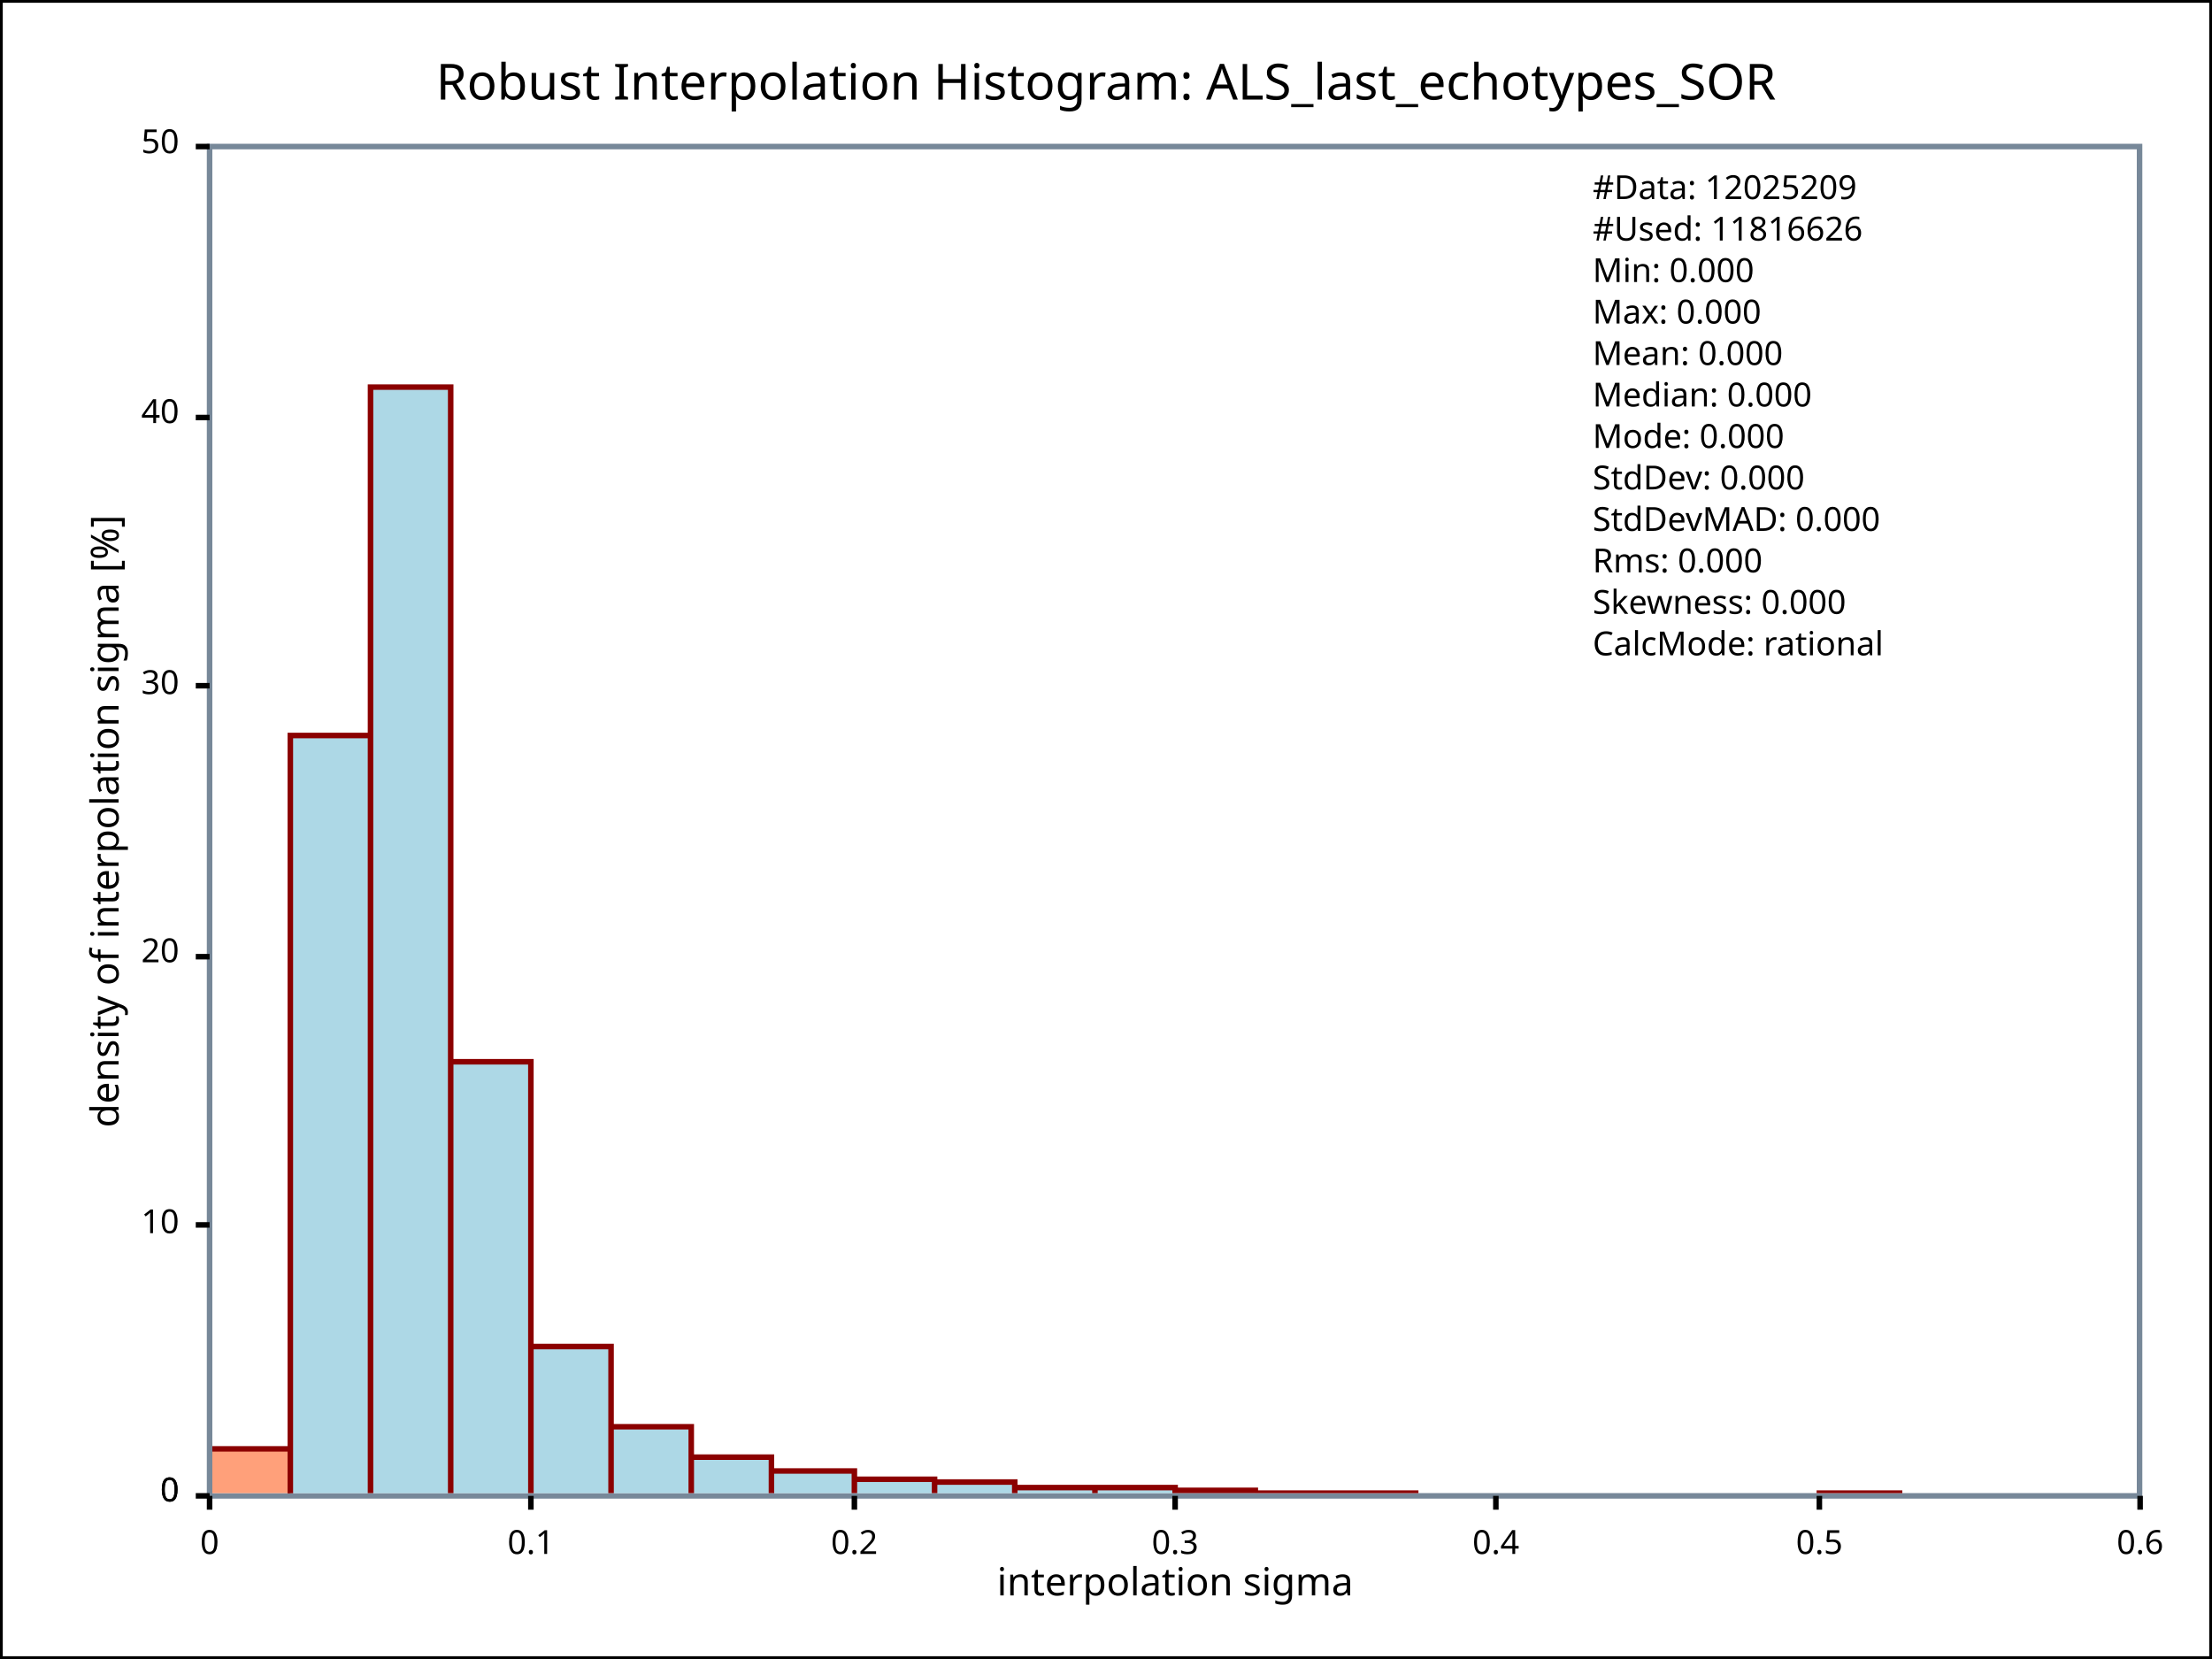
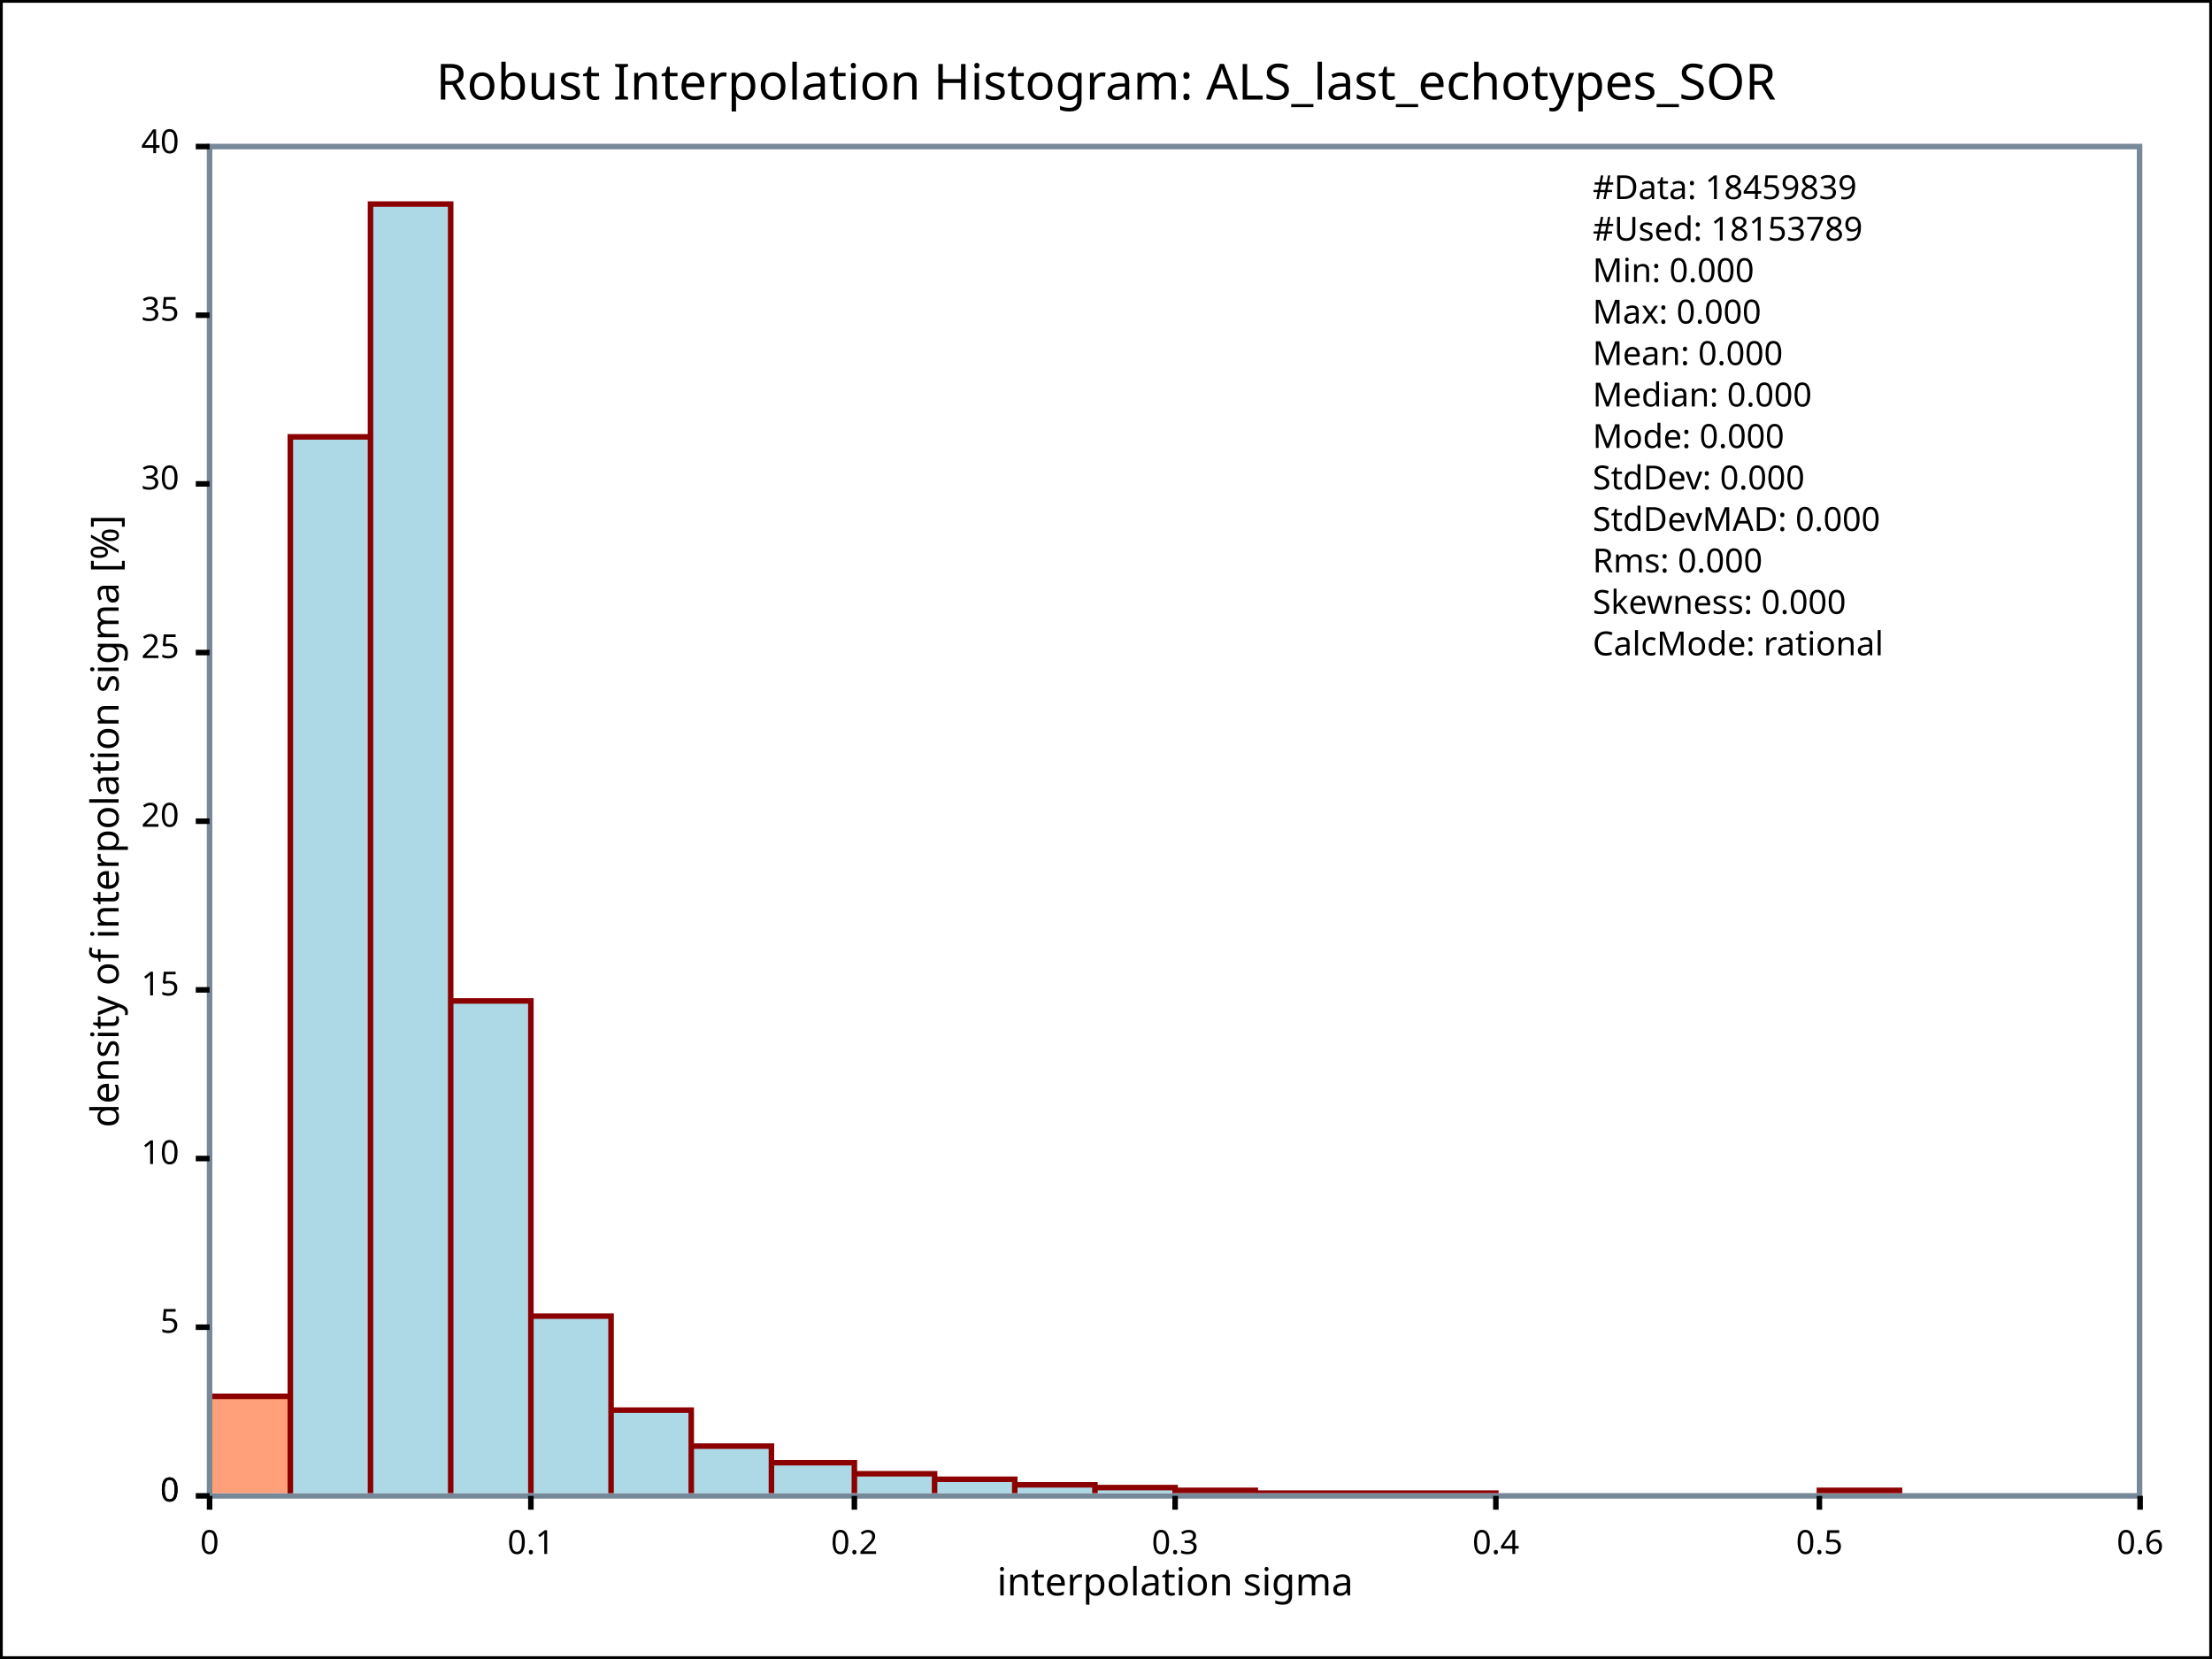
<svg xmlns="http://www.w3.org/2000/svg" width="800" height="600" version="1.1">
  <meta name="copyright" content="Julia Boike Alfred-Wegener-Institut" />
  <meta name="date" content="" />
  <clipPath id="plot_window">
    <rect x="76.8" y="54" width="696" height="486" />
  </clipPath>
  <g id="imageBackground" stroke="rgb(0,0,0)" fill="rgb(255,255,255)" stroke-width="2">
    <rect x="0" y="0" width="800" height="600" />
  </g>
  <g id="plotBackground" stroke="rgb(119,136,153)" fill="rgb(255,255,255)" stroke-width="2">
    <rect x="75.8" y="53" width="698" height="488" />
  </g>
  <g id="yMinorGrid" stroke="rgb(200,220,255)" stroke-width="0.5" />
  <g id="yMajorGrid" stroke="rgb(200,220,255)" stroke-width="1" />
  <g id="xMinorGrid" stroke="rgb(200,220,255)" stroke-width="0.5" />
  <g id="xMajorGrid" stroke="rgb(200,220,255)" stroke-width="1" />
  <g id="yMinorTicks" stroke="rgb(0,0,0)" stroke-width="1">
    <path d="M73.8,541 L75.8,541 " fill="none" />
  </g>
  <g id="xMinorTicks" stroke="rgb(0,0,0)" stroke-width="1" />
  <g id="yMajorTicks" stroke="rgb(0,0,0)" stroke-width="2">
-     <path d="M70.8,541 L75.8,541 M70.8,443 L75.8,443 M70.8,346 L75.8,346 M70.8,248 L75.8,248 M70.8,151 L75.8,151 M70.8,53 L75.8,53 M70.8,541 L75.8,541 " fill="none" />
+     <path d="M70.8,541 L75.8,541 M70.8,480 L75.8,480 M70.8,419 L75.8,419 M70.8,358 L75.8,358 M70.8,297 L75.8,297 M70.8,236 L75.8,236 M70.8,175 L75.8,175 M70.8,114 L75.8,114 M70.8,53 L75.8,53 M70.8,541 L75.8,541 " fill="none" />
  </g>
  <g id="xMajorTicks" stroke="rgb(0,0,0)" stroke-width="2">
    <path d="M75.8,541 L75.8,546 M192,541 L192,546 M309,541 L309,546 M425,541 L425,546 M541,541 L541,546 M658,541 L658,546 M774,541 L774,546 " fill="none" />
  </g>
  <g id="xTicksValues">
    <text x="75.8" y="562" text-anchor="middle" font-size="12" font-family="Lucida Sans Unicode">0</text>
    <text x="192" y="562" text-anchor="middle" font-size="12" font-family="Lucida Sans Unicode">0.1</text>
    <text x="309" y="562" text-anchor="middle" font-size="12" font-family="Lucida Sans Unicode">0.2</text>
    <text x="425" y="562" text-anchor="middle" font-size="12" font-family="Lucida Sans Unicode">0.3</text>
    <text x="541" y="562" text-anchor="middle" font-size="12" font-family="Lucida Sans Unicode">0.4</text>
    <text x="658" y="562" text-anchor="middle" font-size="12" font-family="Lucida Sans Unicode">0.5</text>
    <text x="774" y="562" text-anchor="middle" font-size="12" font-family="Lucida Sans Unicode">0.6</text>
  </g>
  <g id="yTicksValues">
    <text x="64.8" y="543" text-anchor="end" font-size="12" font-family="Lucida Sans Unicode">0</text>
-     <text x="64.8" y="446" text-anchor="end" font-size="12" font-family="Lucida Sans Unicode">10</text>
-     <text x="64.8" y="348" text-anchor="end" font-size="12" font-family="Lucida Sans Unicode">20</text>
-     <text x="64.8" y="251" text-anchor="end" font-size="12" font-family="Lucida Sans Unicode">30</text>
-     <text x="64.8" y="153" text-anchor="end" font-size="12" font-family="Lucida Sans Unicode">40</text>
-     <text x="64.8" y="55.4" text-anchor="end" font-size="12" font-family="Lucida Sans Unicode">50</text>
+     <text x="64.8" y="482" text-anchor="end" font-size="12" font-family="Lucida Sans Unicode">5</text>
+     <text x="64.8" y="421" text-anchor="end" font-size="12" font-family="Lucida Sans Unicode">10</text>
+     <text x="64.8" y="360" text-anchor="end" font-size="12" font-family="Lucida Sans Unicode">15</text>
+     <text x="64.8" y="299" text-anchor="end" font-size="12" font-family="Lucida Sans Unicode">20</text>
+     <text x="64.8" y="238" text-anchor="end" font-size="12" font-family="Lucida Sans Unicode">25</text>
+     <text x="64.8" y="177" text-anchor="end" font-size="12" font-family="Lucida Sans Unicode">30</text>
+     <text x="64.8" y="116" text-anchor="end" font-size="12" font-family="Lucida Sans Unicode">35</text>
+     <text x="64.8" y="55.4" text-anchor="end" font-size="12" font-family="Lucida Sans Unicode">40</text>
    <text x="64.8" y="543" text-anchor="end" font-size="12" font-family="Lucida Sans Unicode">0</text>
  </g>
  <g id="yLabel">
    <text x="42.9" y="297" text-anchor="middle" transform="rotate(-90 42.9 297 )" font-size="14" font-family="Lucida Sans Unicode">density of interpolation sigma [%]</text>
  </g>
  <g id="xLabel">
    <text x="425" y="577" text-anchor="middle" font-size="14" font-family="Lucida Sans Unicode">interpolation sigma</text>
  </g>
  <g id="plotPoints" clip-path="url(#plot_window)">
    <g stroke="rgb(139,0,0)" fill="rgb(255,160,122)" stroke-width="2">
-       <path d="M75.8,541 L75.8,524 L105,524 L105,541 Z" fill="rgb(255,160,122)" />
-       <path d="M105,541 L105,266 L134,266 L134,541 ZM134,541 L134,140 L163,140 L163,541 ZM163,541 L163,384 L192,384 L192,541 ZM192,541 L192,487 L221,487 L221,541 ZM221,541 L221,516 L250,516 L250,541 ZM250,541 L250,527 L279,527 L279,541 ZM279,541 L279,532 L309,532 L309,541 ZM309,541 L309,535 L338,535 L338,541 ZM338,541 L338,536 L367,536 L367,541 ZM367,541 L367,538 L396,538 L396,541 ZM396,541 L396,538 L425,538 L425,541 ZM425,541 L425,539 L454,539 L454,541 ZM454,541 L454,540 L483,540 L483,541 ZM483,541 L483,540 L512,540 L512,541 ZM512,541 L512,541 L541,541 L541,541 ZM541,541 L541,541 L570,541 L570,541 ZM570,541 L570,541 L599,541 L599,541 ZM599,541 L599,541 L629,541 L629,541 ZM629,541 L629,541 L658,541 L658,541 Z" fill="rgb(173,216,230)" />
-       <path d="M658,541 L658,540 L687,540 L687,541 Z" fill="rgb(255,160,122)" />
+       <path d="M75.8,541 L75.8,505 L105,505 L105,541 Z" fill="rgb(255,160,122)" />
+       <path d="M105,541 L105,158 L134,158 L134,541 ZM134,541 L134,73.8 L163,73.8 L163,541 ZM163,541 L163,362 L192,362 L192,541 ZM192,541 L192,476 L221,476 L221,541 ZM221,541 L221,510 L250,510 L250,541 ZM250,541 L250,523 L279,523 L279,541 ZM279,541 L279,529 L309,529 L309,541 ZM309,541 L309,533 L338,533 L338,541 ZM338,541 L338,535 L367,535 L367,541 ZM367,541 L367,537 L396,537 L396,541 ZM396,541 L396,538 L425,538 L425,541 ZM425,541 L425,539 L454,539 L454,541 ZM454,541 L454,540 L483,540 L483,541 ZM483,541 L483,540 L512,540 L512,541 ZM512,541 L512,540 L541,540 L541,541 ZM541,541 L541,541 L570,541 L570,541 ZM570,541 L570,541 L599,541 L599,541 ZM599,541 L599,541 L629,541 L629,541 ZM629,541 L629,541 L658,541 L658,541 Z" fill="rgb(173,216,230)" />
+       <path d="M658,541 L658,539 L687,539 L687,541 Z" fill="rgb(255,160,122)" />
    </g>
  </g>
  <g id="title">
    <text x="400" y="36" text-anchor="middle" font-size="18" font-family="Lucida Sans Unicode">Robust Interpolation Histogram: ALS_last_echotypes_SOR</text>
  </g>
  <g id="plotXValues" />
  <g id="plotYValues" />
  <g fill="rgb(0,0,0)">
-     <text x="576" y="72" font-size="12" font-family="Verdana">#Data: 12025209</text>
+     <text x="576" y="72" font-size="12" font-family="Verdana">#Data: 18459839</text>
  </g>
  <g fill="rgb(0,0,0)">
-     <text x="576" y="87" font-size="12" font-family="Verdana">#Used: 11816626</text>
+     <text x="576" y="87" font-size="12" font-family="Verdana">#Used: 18153789</text>
  </g>
  <g fill="rgb(0,0,0)">
    <text x="576" y="102" font-size="12" font-family="Verdana">Min: 0.000</text>
  </g>
  <g fill="rgb(0,0,0)">
    <text x="576" y="117" font-size="12" font-family="Verdana">Max: 0.000</text>
  </g>
  <g fill="rgb(0,0,0)">
    <text x="576" y="132" font-size="12" font-family="Verdana">Mean: 0.000</text>
  </g>
  <g fill="rgb(0,0,0)">
    <text x="576" y="147" font-size="12" font-family="Verdana">Median: 0.000</text>
  </g>
  <g fill="rgb(0,0,0)">
    <text x="576" y="162" font-size="12" font-family="Verdana">Mode: 0.000</text>
  </g>
  <g fill="rgb(0,0,0)">
    <text x="576" y="177" font-size="12" font-family="Verdana">StdDev: 0.000</text>
  </g>
  <g fill="rgb(0,0,0)">
    <text x="576" y="192" font-size="12" font-family="Verdana">StdDevMAD: 0.000</text>
  </g>
  <g fill="rgb(0,0,0)">
    <text x="576" y="207" font-size="12" font-family="Verdana">Rms: 0.000</text>
  </g>
  <g fill="rgb(0,0,0)">
    <text x="576" y="222" font-size="12" font-family="Verdana">Skewness: 0.000</text>
  </g>
  <g fill="rgb(0,0,0)">
    <text x="576" y="237" font-size="12" font-family="Verdana">CalcMode: rational</text>
  </g>
</svg>
